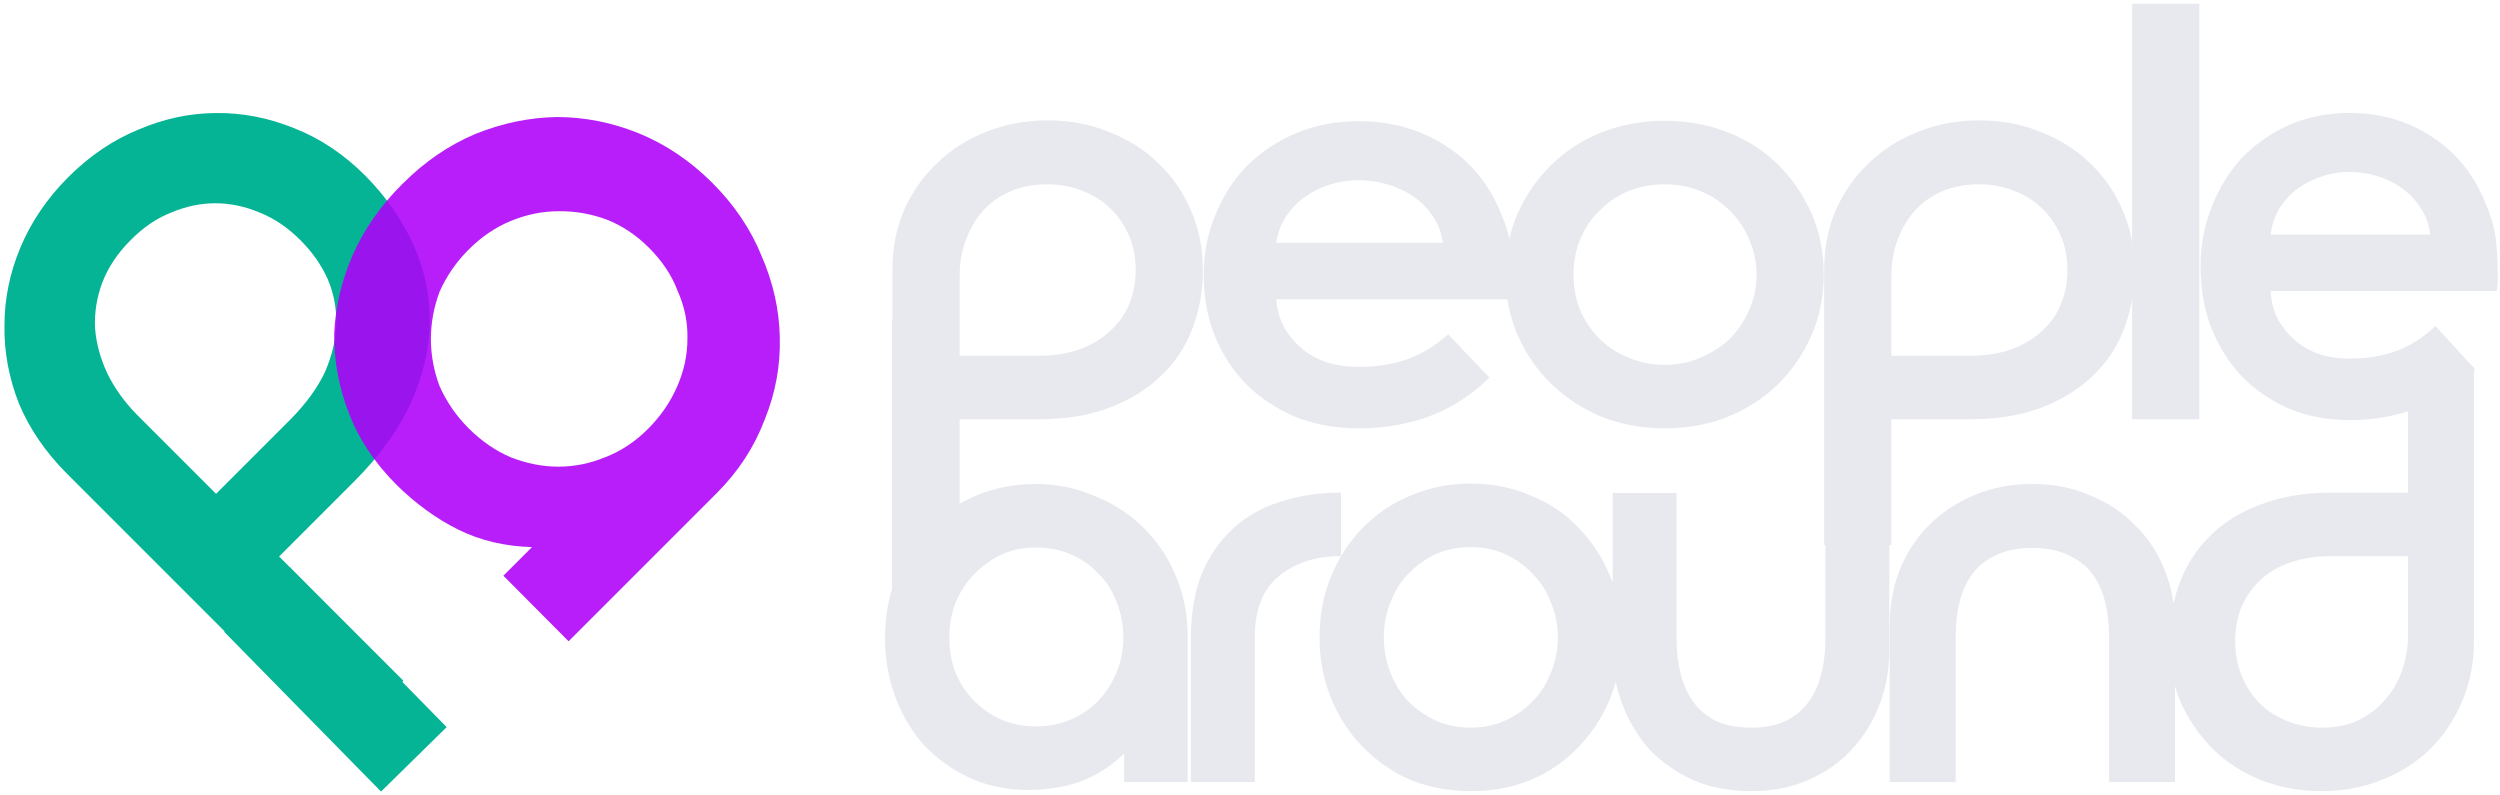
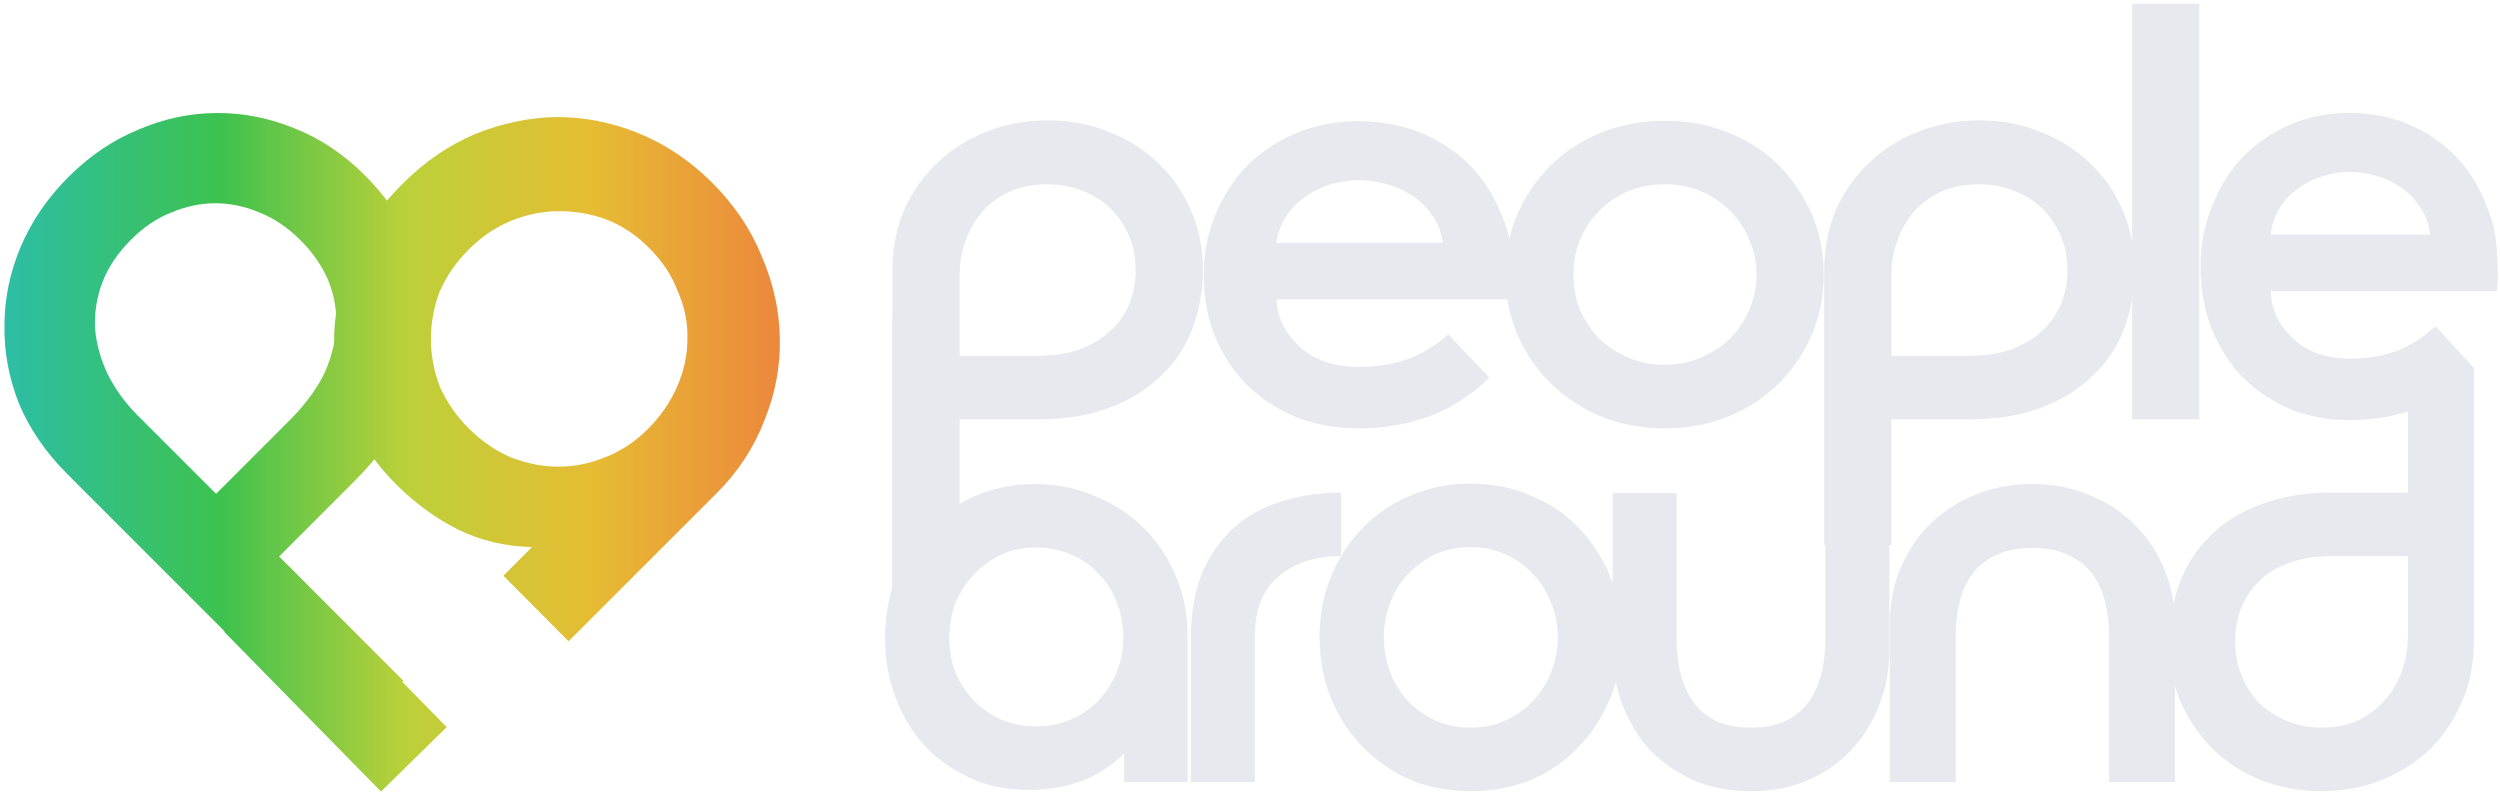
<svg xmlns="http://www.w3.org/2000/svg" viewBox="0 0.3 606.4 192.7" role="img" aria-label="Peoplearound">
+   <defs>
+     <linearGradient id="pg" gradientUnits="userSpaceOnUse" x1="1" y1="94.8" x2="214.7" y2="94.8">
+       <stop offset="0" stop-color="#2DBEA6" />
+       <stop offset="0.28" stop-color="#3DC24F" />
+       <stop offset="0.52" stop-color="#BCD039" />
+       <stop offset="0.76" stop-color="#E6BC33" />
+       <stop offset="1" stop-color="#EC883C" />
+     </linearGradient>
+   </defs>
  <g transform="translate(0.12 26.49) scale(0.8788)">
-     <path fill="#04b495" d="m59.5 106.5l20.6-20.6q6.4-6.5 9.5-13.1 2.9-6.8 3.1-13.1 0.1-6.7-2.4-12.5-2.6-5.8-7.5-10.7-5.2-5.2-11.2-7.6-6.1-2.6-12.3-2.6-6.1 0-12.3 2.6-6 2.4-11.1 7.6-5.4 5.4-7.8 11.7-2.3 6.1-2 12.6 0.5 6.3 3.4 12.5 3 6.1 8.1 11.3zm33.9 69.5l-75-75q-8.9-8.9-13.3-19.4-4.2-10.7-4-21.6 0-11 4.4-21.5 4.5-10.7 13.2-19.4 8.8-8.8 19.3-13.1 10.7-4.6 21.7-4.6 10.8-0.1 21.4 4.2 10.7 4.2 19.6 13.1 8.4 8.5 13.1 18.7 4.7 10.2 4.7 21.2 0 11-5.1 22.5-5 11.2-15.8 22l-20.7 20.7 34.3 34.3z" />
-     <path fill="#04b495" fill-rule="evenodd" d="m123.15 170.89l-18.12 17.79-43.29-44.1 18.12-17.79z" />
-     <path fill="#af00f8" fill-opacity="0.88" d="m129.2 88.4q5.3 5.3 11.6 8 6.6 2.6 13.2 2.6 6.6 0 12.9-2.6 6.5-2.5 11.8-7.8 5.3-5.3 8.1-11.8 2.8-6.4 2.8-13 0.2-6.8-2.7-13.3-2.4-6.4-7.9-11.9-5.3-5.3-11.7-7.8-6.5-2.4-13.3-2.3-6.6 0-13.2 2.7-6.3 2.6-11.6 7.9-5.1 5.1-8 11.6-2.4 6.4-2.4 13.1 0 6.6 2.4 13 2.9 6.5 8 11.6zm27.6 58.8l-18-18.1 7.9-7.9q-11.2-0.3-20.3-4.8-9.1-4.5-17.1-12.4-9.1-9.1-13.2-19.9-4.1-10.7-4-21.8 0.5-11.1 5.1-21.7 4.8-10.8 13.8-19.7 9.1-9.1 20-13.7 11.1-4.5 22.5-4.7 11.6 0 22.7 4.5 11.2 4.6 20.3 13.7 9.1 9.1 13.6 20.2 4.8 11.1 5 22.5 0.3 11.6-4.2 22.7-4.3 11.3-13.2 20.2z" />
+     <path fill="url(#pg)" d="m59.5 106.5l20.6-20.6q6.4-6.5 9.5-13.1 2.9-6.8 3.1-13.1 0.1-6.7-2.4-12.5-2.6-5.8-7.5-10.7-5.2-5.2-11.2-7.6-6.1-2.6-12.3-2.6-6.1 0-12.3 2.6-6 2.4-11.1 7.6-5.4 5.4-7.8 11.7-2.3 6.1-2 12.6 0.5 6.3 3.4 12.5 3 6.1 8.1 11.3zm33.9 69.5l-75-75q-8.9-8.9-13.3-19.4-4.2-10.7-4-21.6 0-11 4.4-21.5 4.5-10.7 13.2-19.4 8.8-8.8 19.3-13.1 10.7-4.6 21.7-4.6 10.8-0.1 21.4 4.2 10.7 4.2 19.6 13.1 8.4 8.5 13.1 18.7 4.7 10.2 4.7 21.2 0 11-5.1 22.5-5 11.2-15.8 22l-20.7 20.7 34.3 34.3z" />
+     <path fill="url(#pg)" fill-rule="evenodd" d="m123.15 170.89l-18.12 17.79-43.29-44.1 18.12-17.79z" />
+     <path fill="url(#pg)" d="m129.2 88.4q5.3 5.3 11.6 8 6.6 2.6 13.2 2.6 6.6 0 12.9-2.6 6.5-2.5 11.8-7.8 5.3-5.3 8.1-11.8 2.8-6.4 2.8-13 0.2-6.8-2.7-13.3-2.4-6.4-7.9-11.9-5.3-5.3-11.7-7.8-6.5-2.4-13.3-2.3-6.6 0-13.2 2.7-6.3 2.6-11.6 7.9-5.1 5.1-8 11.6-2.4 6.4-2.4 13.1 0 6.6 2.4 13 2.9 6.5 8 11.6zm27.6 58.8l-18-18.1 7.9-7.9q-11.2-0.3-20.3-4.8-9.1-4.5-17.1-12.4-9.1-9.1-13.2-19.9-4.1-10.7-4-21.8 0.5-11.1 5.1-21.7 4.8-10.8 13.8-19.7 9.1-9.1 20-13.7 11.1-4.5 22.5-4.7 11.6 0 22.7 4.5 11.2 4.6 20.3 13.7 9.1 9.1 13.6 20.2 4.8 11.1 5 22.5 0.3 11.6-4.2 22.7-4.3 11.3-13.2 20.2z" />
  </g>
  <g transform="translate(-23.23 0)">
    <path fill="#e7e9ee" d="m256 86.6h18.8q6 0 10.4-1.6 4.5-1.7 7.4-4.5 3.1-2.8 4.6-6.6 1.5-3.7 1.5-8 0-4.7-1.6-8.4-1.7-3.9-4.5-6.6-2.8-2.8-6.8-4.3-3.9-1.6-8.6-1.6-4.9 0-8.9 1.7-3.9 1.7-6.7 4.8-2.6 3-4.1 7-1.5 4-1.5 8.7zm-16.3 45.9v-66.7q0-7.9 2.8-14.5 3-6.7 8-11.4 5-4.9 11.9-7.6 6.9-2.8 14.9-2.8 8.1 0 14.9 2.8 7 2.7 12 7.6 5 4.7 7.9 11.4 2.9 6.6 2.9 14.5 0 7.5-2.5 14.1-2.5 6.7-7.6 11.5-5 4.9-12.6 7.8-7.4 2.8-17.3 2.8h-19v30.5z" />
    <path fill="#e7e9ee" d="m332.8 59.2h40.4q-0.5-3.7-2.4-6.4-1.9-2.9-4.7-4.8-2.9-2-6.4-3-3.4-1-7-1-3.5 0-7 1.1-3.2 1-6 3-2.7 1.9-4.6 4.8-1.8 2.9-2.3 6.3zm41.7 22.2l10 10.5q-6.6 6.4-14.6 9.4-8 2.9-17.2 2.9-8.3 0-15.3-2.8-6.8-2.9-11.8-7.8-4.9-5-7.7-11.8-2.7-6.7-2.7-14.8 0-7.8 2.8-14.5 2.8-6.9 7.7-12 5.1-5 11.9-7.9 7-2.9 15.1-2.9 11.9 0 21.1 5.9 9.3 5.9 13.6 16.7 2 4.6 2.4 8.7 0.4 4 0.4 8.9 0 0.7-0.1 1.6 0 0.7-0.2 1.4h-57.1q0.3 3.9 2 6.9 1.7 3 4.4 5.2 2.7 2.2 6.2 3.3 3.6 1 7.3 1 6.4 0 11.7-1.8 5.4-1.9 10.1-6.1z" />
    <path fill="#e7e9ee" d="m427 88.8q4.8 0 8.8-1.8 4.1-1.7 7.1-4.6 2.9-3 4.6-6.9 1.8-4 1.8-8.6 0-4.6-1.8-8.5-1.7-4.1-4.6-6.9-3-3.1-7.1-4.8-4-1.7-8.8-1.7-4.7 0-8.9 1.7-4 1.7-7 4.8-2.9 2.8-4.6 6.9-1.6 3.9-1.6 8.5 0 4.6 1.6 8.6 1.7 3.9 4.6 6.9 3 2.9 7 4.6 4.2 1.8 8.9 1.8zm-38.6-21.9q0-8.1 3-14.9 3-6.7 8.2-11.8 5.2-5 12.1-7.8 7.2-2.8 15.3-2.8 8.3 0 15.3 2.8 7.1 2.8 12.2 7.8 5.1 5.1 8.1 11.8 3 6.8 3 14.9 0 7.9-3 14.8-3 6.8-8.1 11.8-5.1 5-12.2 7.9-7 2.8-15.3 2.8-8.1 0-15.3-2.8-6.9-2.9-12.1-7.9-5.2-5-8.2-11.8-3-6.9-3-14.8z" />
    <path fill="#e7e9ee" d="m482 86.6h18.8q6 0 10.4-1.6 4.5-1.7 7.4-4.5 3.1-2.8 4.6-6.6 1.5-3.7 1.5-8 0-4.7-1.6-8.4-1.7-3.9-4.5-6.6-2.8-2.8-6.8-4.3-3.9-1.6-8.6-1.6-4.9 0-8.9 1.7-3.9 1.7-6.7 4.8-2.6 3-4.1 7-1.5 4-1.5 8.7zm-16.3 45.9v-66.7q0-7.9 2.8-14.5 3-6.7 8-11.4 5-4.9 11.9-7.6 6.9-2.8 14.9-2.8 8.1 0 14.9 2.8 7 2.7 12 7.6 5 4.7 7.9 11.4 2.9 6.6 2.9 14.5 0 7.5-2.5 14.1-2.5 6.7-7.6 11.5-5 4.9-12.6 7.8-7.4 2.8-17.3 2.8h-19v30.5z" />
    <path fill="#e7e9ee" d="m540.4 102v-100.8h16.3v100.8z" />
    <path fill="#e7e9ee" d="m239.6 149v-71.3h14.5v71.3z" />
    <path fill="#e7e9ee" d="m274.5 176.5q4.5 0 8.3-1.6 4-1.7 6.8-4.6 2.8-2.9 4.4-6.8 1.7-3.9 1.7-8.5 0-4.6-1.6-8.6-1.5-4.1-4.4-6.9-2.8-3.1-6.7-4.7-3.9-1.7-8.5-1.7-4.5 0-8.3 1.7-3.8 1.8-6.7 4.8-2.8 2.9-4.5 6.9-1.5 3.9-1.5 8.5 0 4.5 1.5 8.5 1.7 3.9 4.5 6.8 2.9 2.9 6.7 4.6 3.9 1.6 8.3 1.6zm36.8 13.5h-15.4v-6.9q-4.9 4.7-10.7 6.8-5.8 2-12.5 2-7.8 0-14.2-2.9-6.3-2.9-11-7.8-4.5-5-7-11.6-2.6-6.8-2.6-14.6 0-7.9 2.7-14.7 2.8-6.7 7.6-11.8 5-5 11.6-7.9 6.8-2.9 14.5-2.9 7.8 0 14.4 2.9 6.8 2.7 11.8 7.6 5 4.9 7.9 11.7 2.9 6.8 2.9 14.5zm0.8 0v-35q0-8.6 2.5-15.2 2.7-6.6 7.5-11.1 4.8-4.5 11.4-6.6 6.8-2.3 15-2.3v15.4q-9.3 0-15.1 4.9-5.8 4.7-5.8 14.7v35.2zm67.8-13.2q4.6 0 8.4-1.7 3.9-1.8 6.7-4.7 2.9-3 4.4-6.9 1.7-4 1.7-8.6 0-4.6-1.7-8.5-1.5-4-4.4-6.9-2.8-3-6.7-4.8-3.8-1.7-8.4-1.7-4.5 0-8.4 1.7-3.8 1.8-6.7 4.8-2.8 2.9-4.3 6.9-1.6 3.9-1.6 8.5 0 4.6 1.6 8.6 1.5 3.9 4.3 6.9 2.9 2.9 6.7 4.7 3.9 1.7 8.4 1.7zm-36.6-21.9q0-8.1 2.8-14.8 2.8-6.8 7.7-11.8 5-5.1 11.6-7.8 6.8-2.9 14.5-2.9 8 0 14.6 2.9 6.8 2.7 11.6 7.8 4.9 5 7.7 11.8 2.8 6.7 2.8 14.8 0 7.9-2.8 14.8-2.8 6.8-7.7 11.8-4.8 5.1-11.6 8-6.6 2.7-14.6 2.7-7.7 0-14.5-2.7-6.6-2.9-11.6-8-4.9-5-7.7-11.8-2.8-6.9-2.8-14.8zm71.1 3.2v-38.2h15.5v35.4q0 4.5 1 8.5 1 3.9 3.1 6.8 2.1 2.9 5.5 4.6 3.5 1.6 8.5 1.6 4.9 0 8.3-1.6 3.5-1.7 5.6-4.6 2.1-2.9 3.1-6.8 1-4 1-8.5v-35.4h15.5v38.2q0 7-2.4 13.2-2.4 6.2-6.9 11-4.3 4.6-10.6 7.3-6 2.6-13.6 2.6-7.7 0-13.9-2.6-6-2.7-10.6-7.3-4.3-4.8-6.7-11-2.4-6.2-2.4-13.2zm67.2 31.9v-38.1q0-7.1 2.4-13.3 2.5-6.2 7-10.8 4.7-4.7 10.9-7.3 6.4-2.8 14.3-2.8 7.8 0 14.1 2.8 6.4 2.6 10.9 7.3 4.7 4.6 7.1 10.8 2.5 6.2 2.5 13.3v38.1h-16v-35.4q0-4.6-1-8.5-1-3.9-3.2-6.8-2.2-2.8-5.8-4.4-3.5-1.7-8.6-1.7-5.1 0-8.7 1.7-3.5 1.6-5.7 4.4-2.2 2.9-3.2 6.8-1 3.9-1 8.5v35.4zm125.7-54.8h-18.5q-5.8 0-10.2 1.6-4.3 1.5-7.3 4.4-2.9 2.8-4.5 6.6-1.4 3.8-1.4 8.1 0 4.5 1.6 8.4 1.6 3.8 4.3 6.6 2.8 2.7 6.7 4.3 4 1.6 8.5 1.6 4.8 0 8.6-1.7 3.9-1.9 6.5-4.9 2.8-3.1 4.2-7.1 1.5-4 1.5-8.5zm16-45.9v66.6q0 8-2.9 14.6-2.8 6.6-7.7 11.5-5 4.8-11.8 7.5-6.7 2.7-14.6 2.7-7.8 0-14.7-2.7-6.7-2.7-11.6-7.5-4.9-4.9-7.9-11.5-2.7-6.6-2.7-14.6 0-7.4 2.5-14.1 2.4-6.6 7.4-11.5 4.9-4.9 12.2-7.6 7.4-2.9 17.2-2.9h18.6v-30.5z" />
    <path fill="#e7e9ee" d="m574 57.2h38.7q-0.4-3.7-2.3-6.4-1.8-2.9-4.5-4.8-2.7-2-6.1-3-3.3-1-6.7-1-3.5 0-6.7 1.1-3.2 1-5.9 3-2.6 1.9-4.4 4.8-1.7 2.9-2.1 6.3zm40 22.2l9.6 10.5q-6.3 6.4-14 9.4-7.7 2.9-16.5 2.9-8 0-14.7-2.8-6.6-2.9-11.4-7.8-4.7-5-7.4-11.8-2.6-6.7-2.6-14.8 0-7.8 2.7-14.5 2.7-6.9 7.4-12 4.9-5 11.4-7.9 6.7-2.9 14.6-2.9 11.4 0 20.2 5.9 9 5.9 13.1 16.7 1.9 4.6 2.3 8.7 0.4 4 0.4 8.9 0 0.7-0.1 1.6 0 0.7-0.2 1.4h-54.8q0.2 3.9 1.8 6.9 1.7 3 4.3 5.2 2.6 2.2 6 3.3 3.4 1 7 1 6.1 0 11.2-1.8 5.2-1.9 9.7-6.1z" />
  </g>
</svg>
